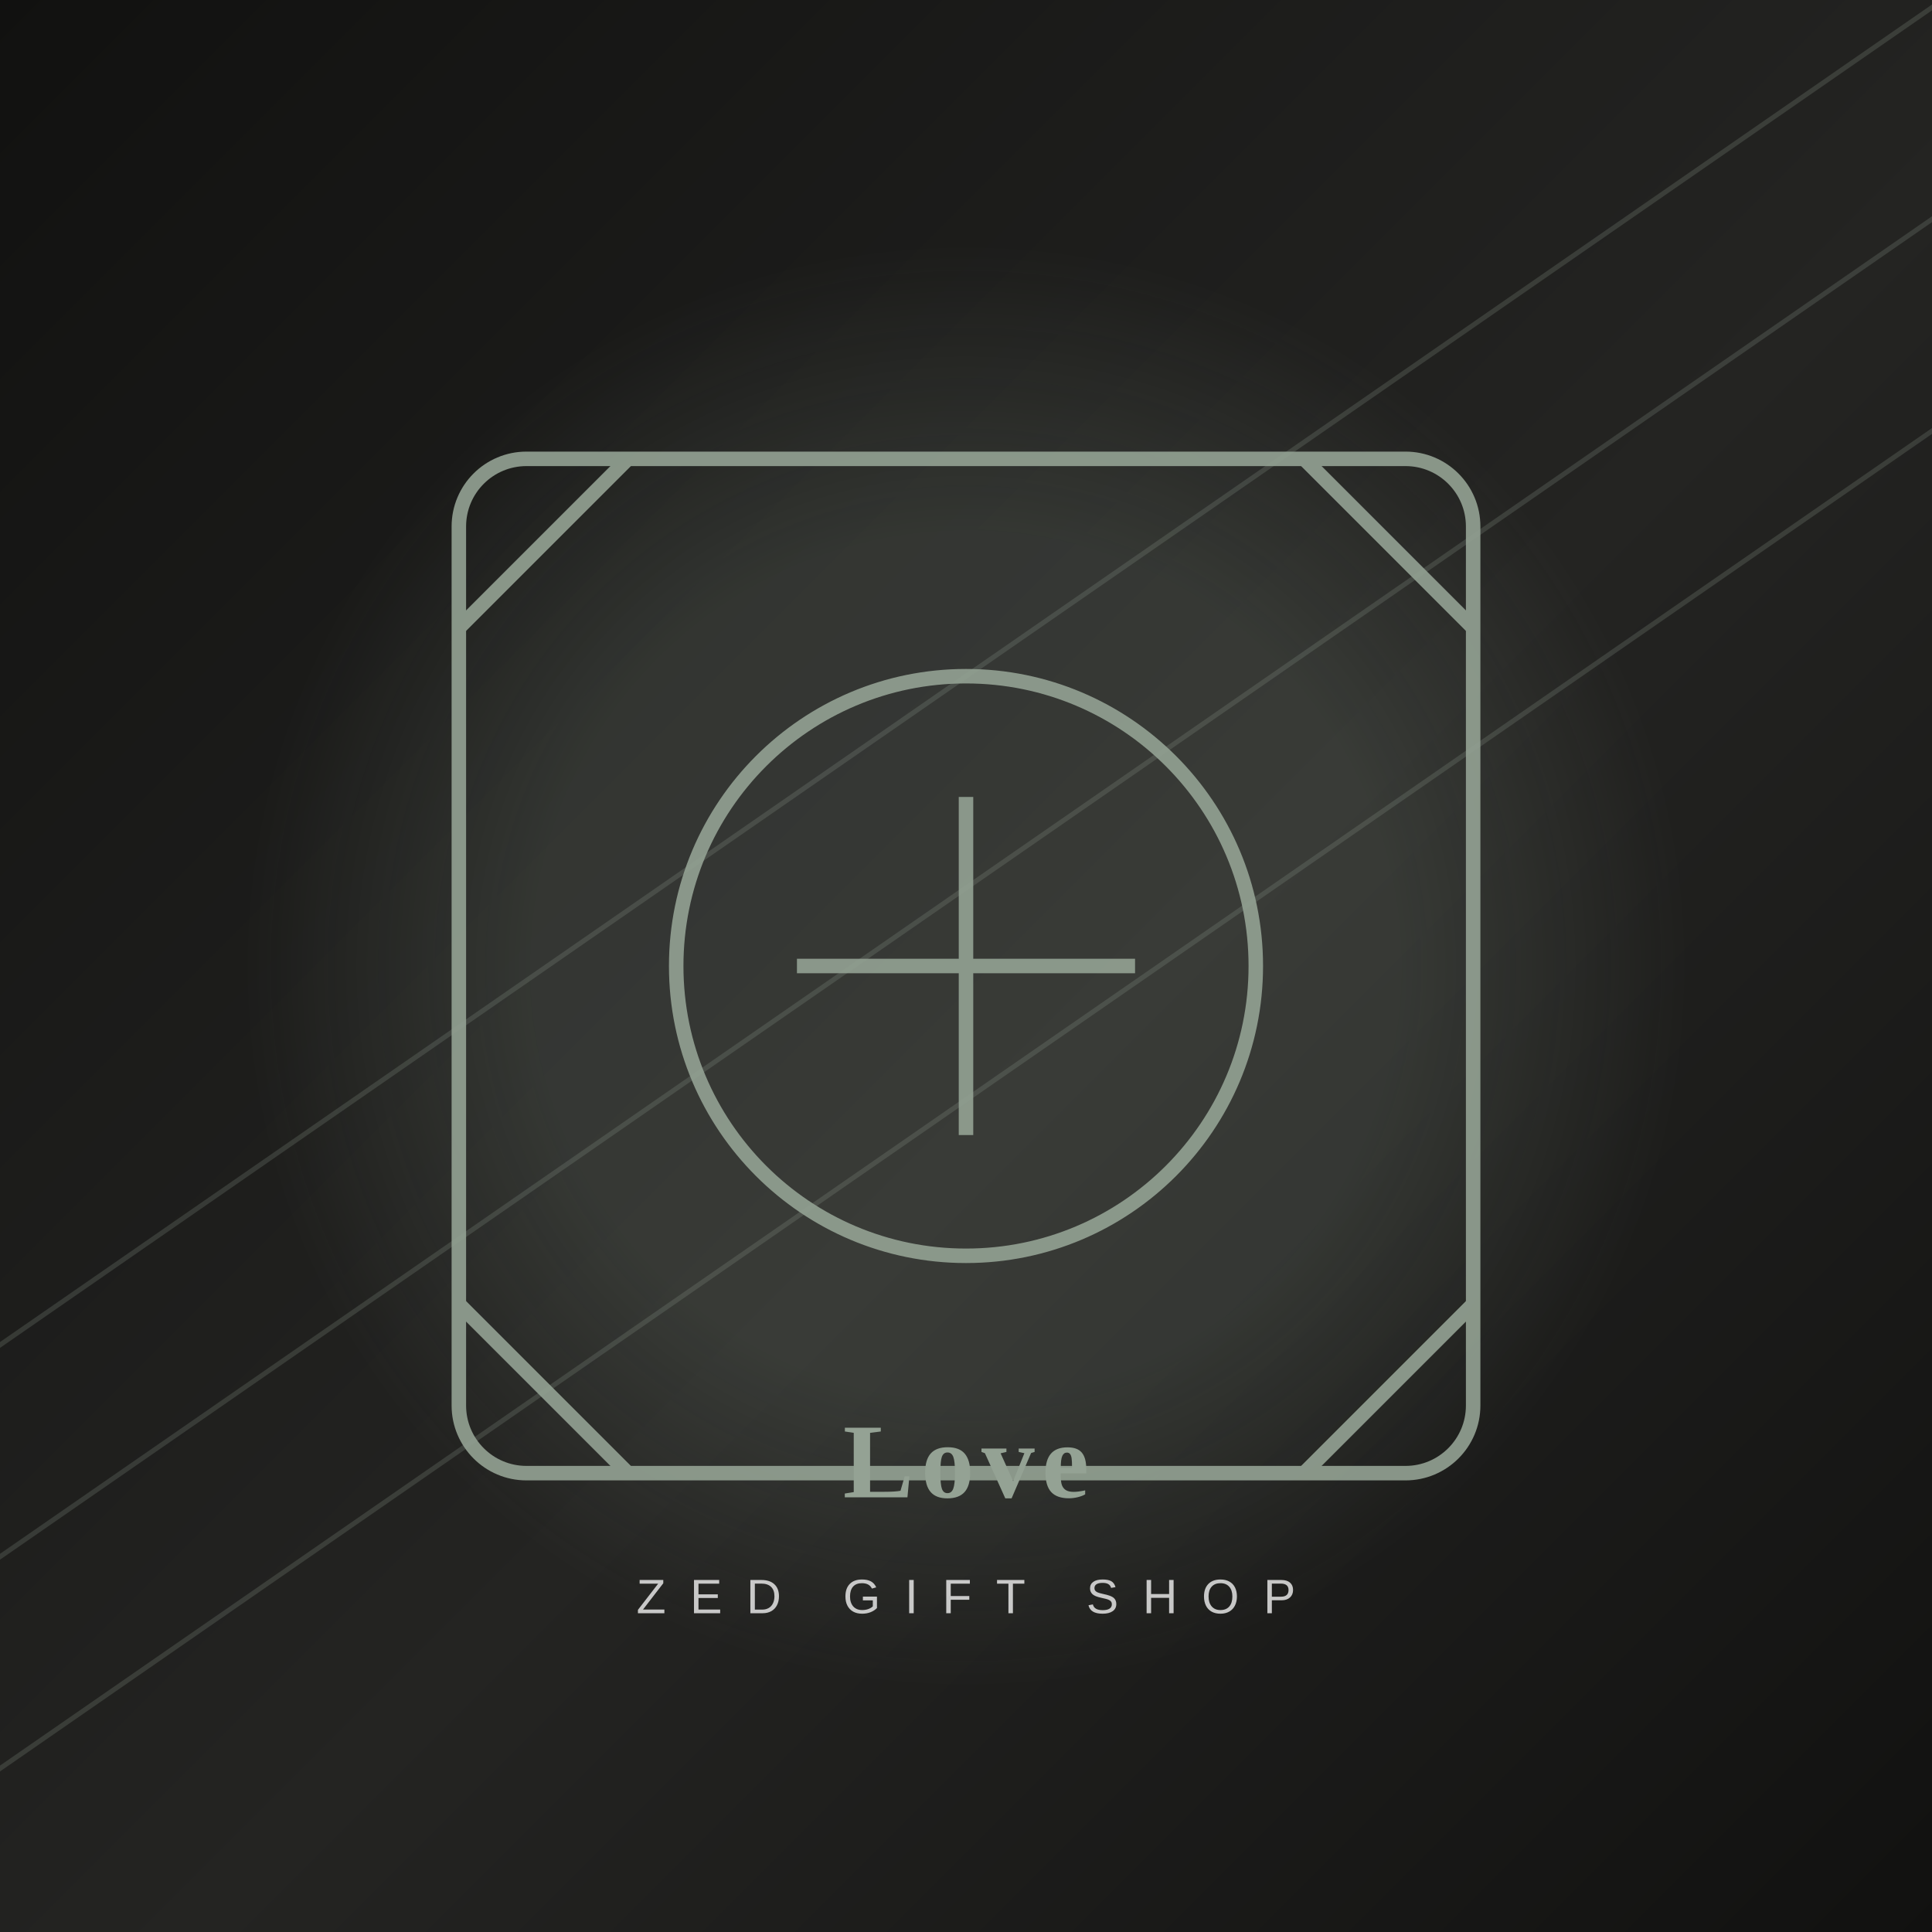
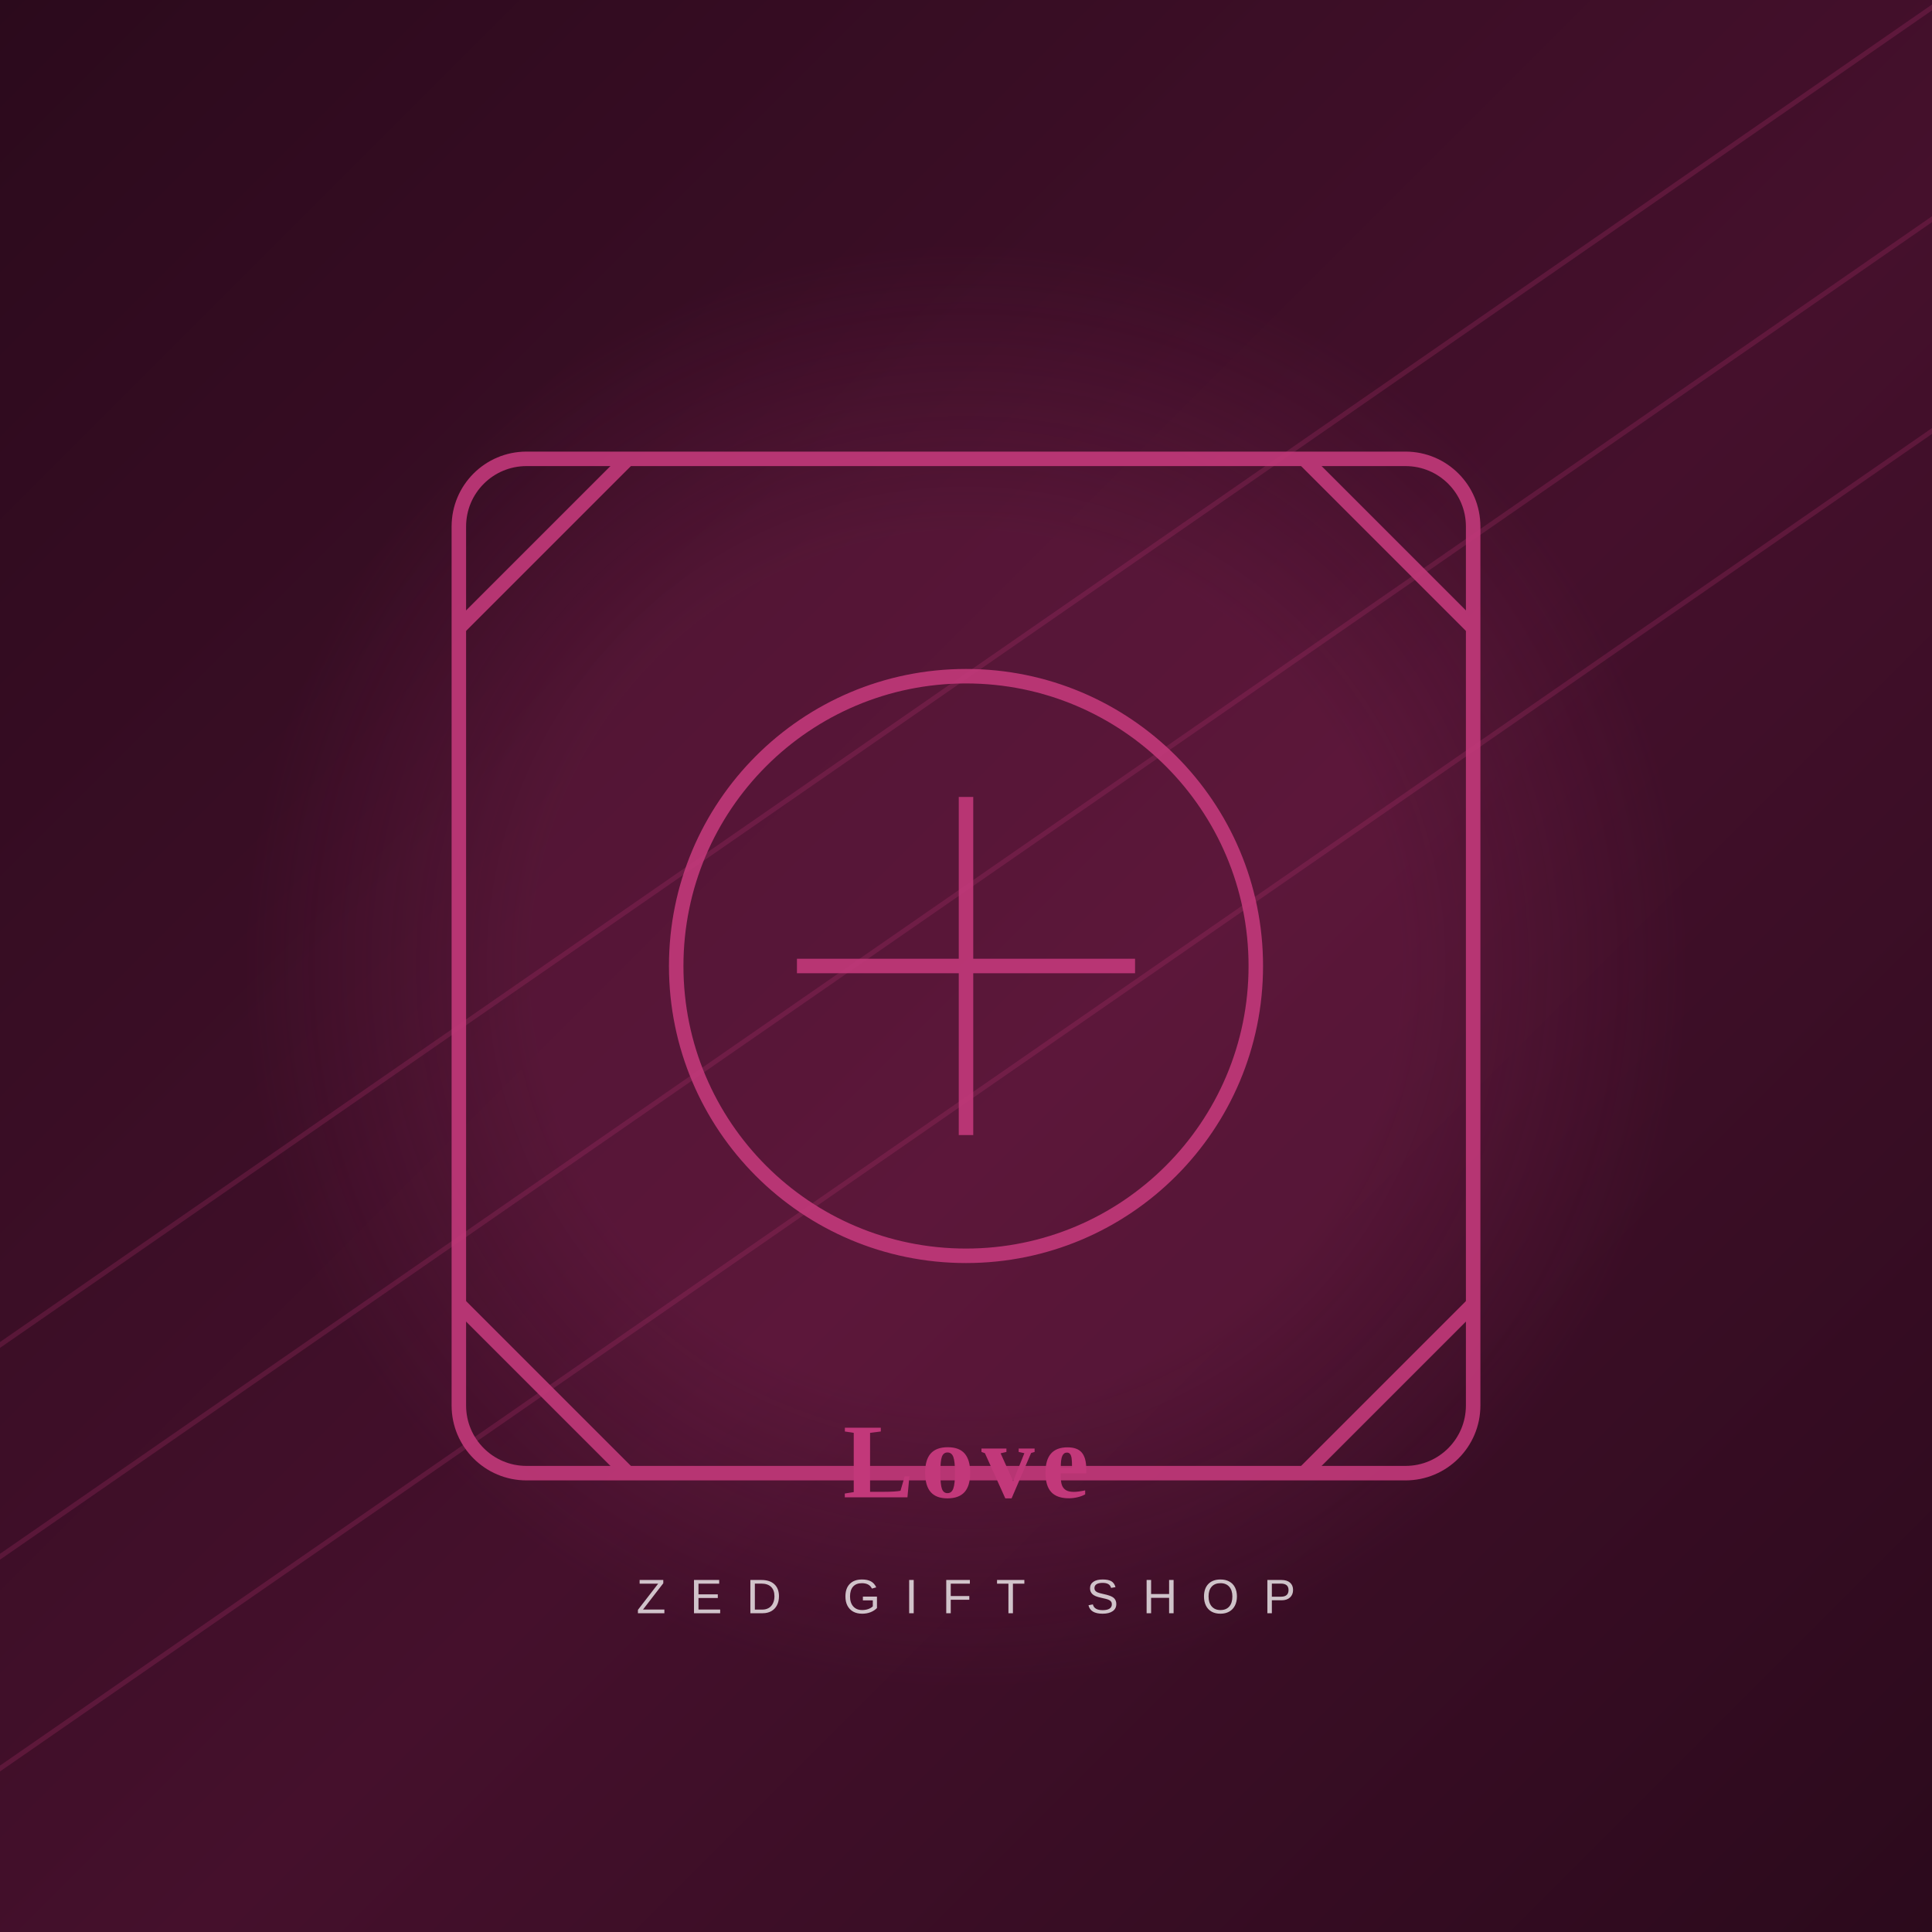
<svg xmlns="http://www.w3.org/2000/svg" width="800" height="800" viewBox="0 0 800 800">
  <defs>
    <linearGradient id="bg" x1="0" y1="0" x2="1" y2="1">
-       <stop offset="0" stop-color="#111110" />
-       <stop offset="0.55" stop-color="#242422" />
-       <stop offset="1" stop-color="#111110" />
+       <stop offset="0" stop-color="#2b0a1c" />
+       <stop offset="0.55" stop-color="#45102c" />
+       <stop offset="1" stop-color="#2b0a1c" />
    </linearGradient>
    <radialGradient id="glow" cx="0.5" cy="0.5" r="0.5">
-       <stop offset="0.6" stop-color="#94a294" stop-opacity="0.18" />
-       <stop offset="1" stop-color="#94a294" stop-opacity="0" />
+       <stop offset="0.6" stop-color="#c2387a" stop-opacity="0.18" />
+       <stop offset="1" stop-color="#c2387a" stop-opacity="0" />
    </radialGradient>
  </defs>
  <rect width="800" height="800" fill="url(#bg)" />
  <circle cx="400" cy="400" r="300" fill="url(#glow)" />
-   <g stroke="#94a294" stroke-opacity="0.22" stroke-width="2">
+   <g stroke="#c2387a" stroke-opacity="0.22" stroke-width="2">
    <path d="M-120 640 L920 -80" />
    <path d="M-80 700 L960 -20" />
    <path d="M-40 760 L1000 40" />
  </g>
-   <g fill="none" stroke="#94a294" stroke-width="6" opacity="0.9">
+   <g fill="none" stroke="#c2387a" stroke-width="6" opacity="0.9">
    <rect x="190" y="190" width="420" height="420" rx="28" />
    <path d="M260 190 L190 260 M540 190 L610 260 M260 610 L190 540 M540 610 L610 540" />
    <circle cx="400" cy="400" r="120" />
    <path d="M400 330 L400 470 M330 400 L470 400" />
  </g>
-   <text x="400" y="620" text-anchor="middle" font-family="Georgia, 'Times New Roman', serif" font-size="44" font-weight="bold" letter-spacing="3" fill="#94a294">Love</text>
+   <text x="400" y="620" text-anchor="middle" font-family="Georgia, 'Times New Roman', serif" font-size="44" font-weight="bold" letter-spacing="3" fill="#c2387a">Love</text>
  <text x="400" y="668" text-anchor="middle" font-family="Arial, sans-serif" font-size="20" letter-spacing="10" fill="#ffffff" fill-opacity="0.75">ZED GIFT SHOP</text>
</svg>
